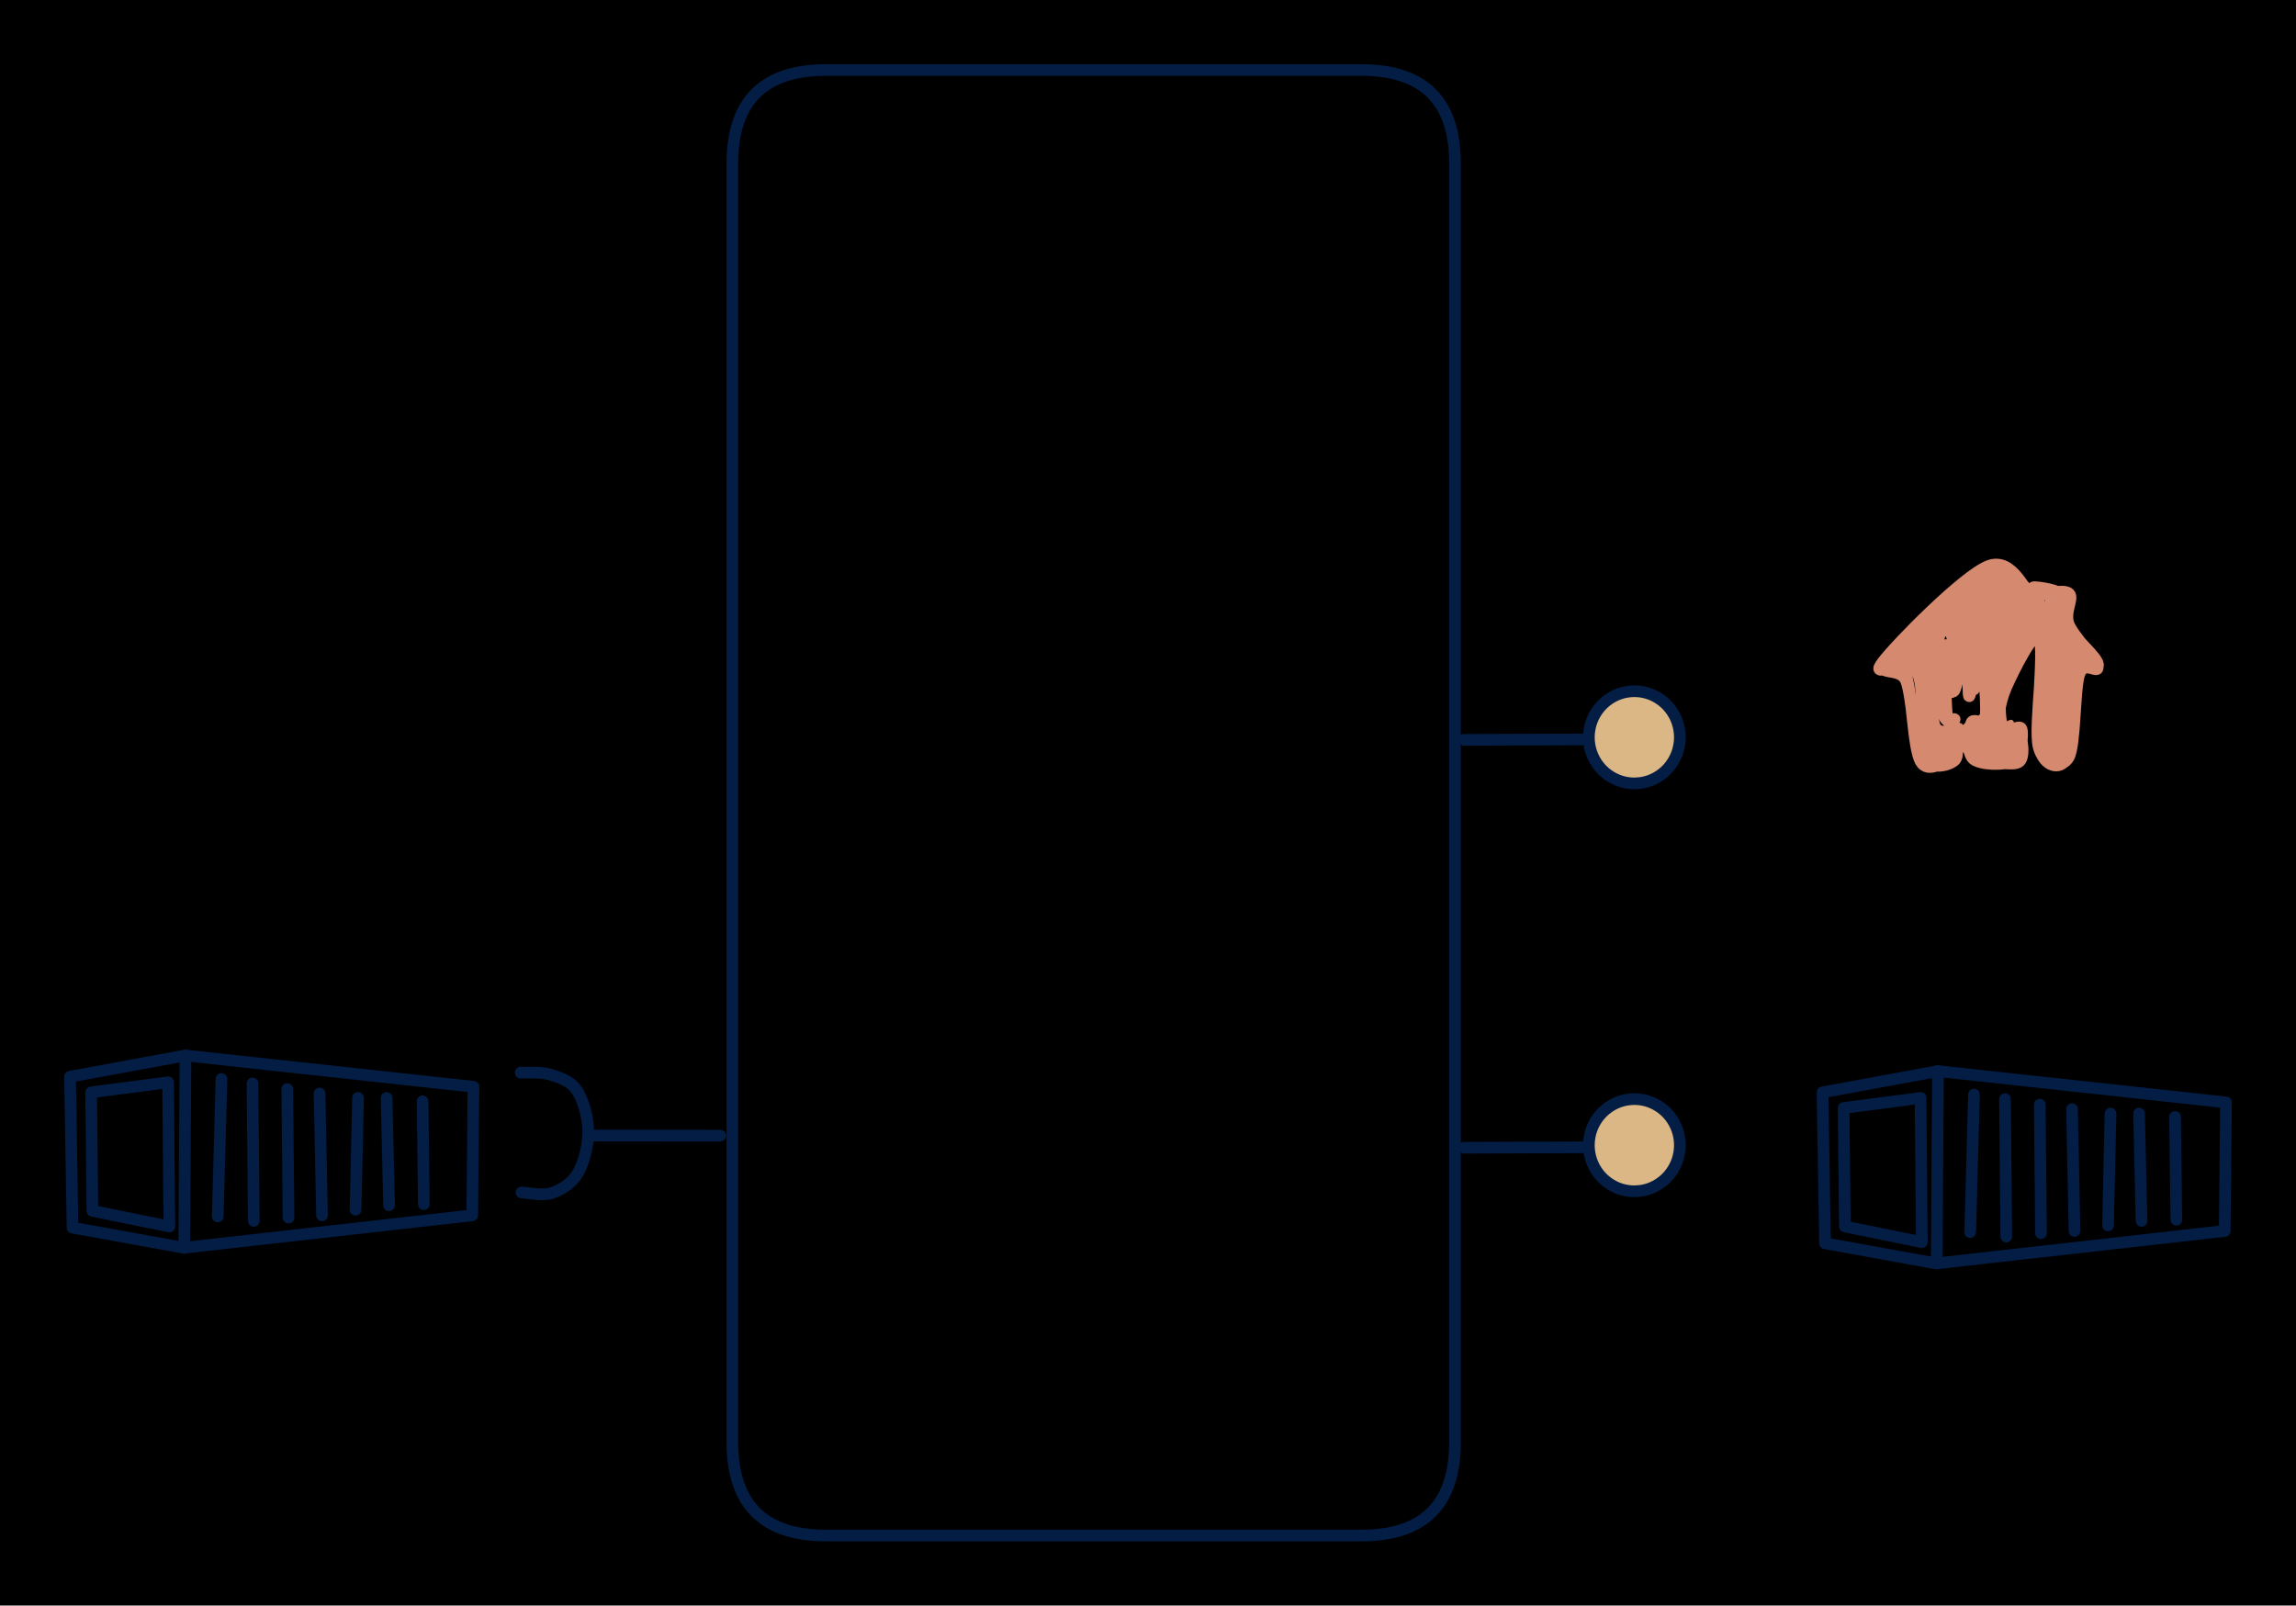
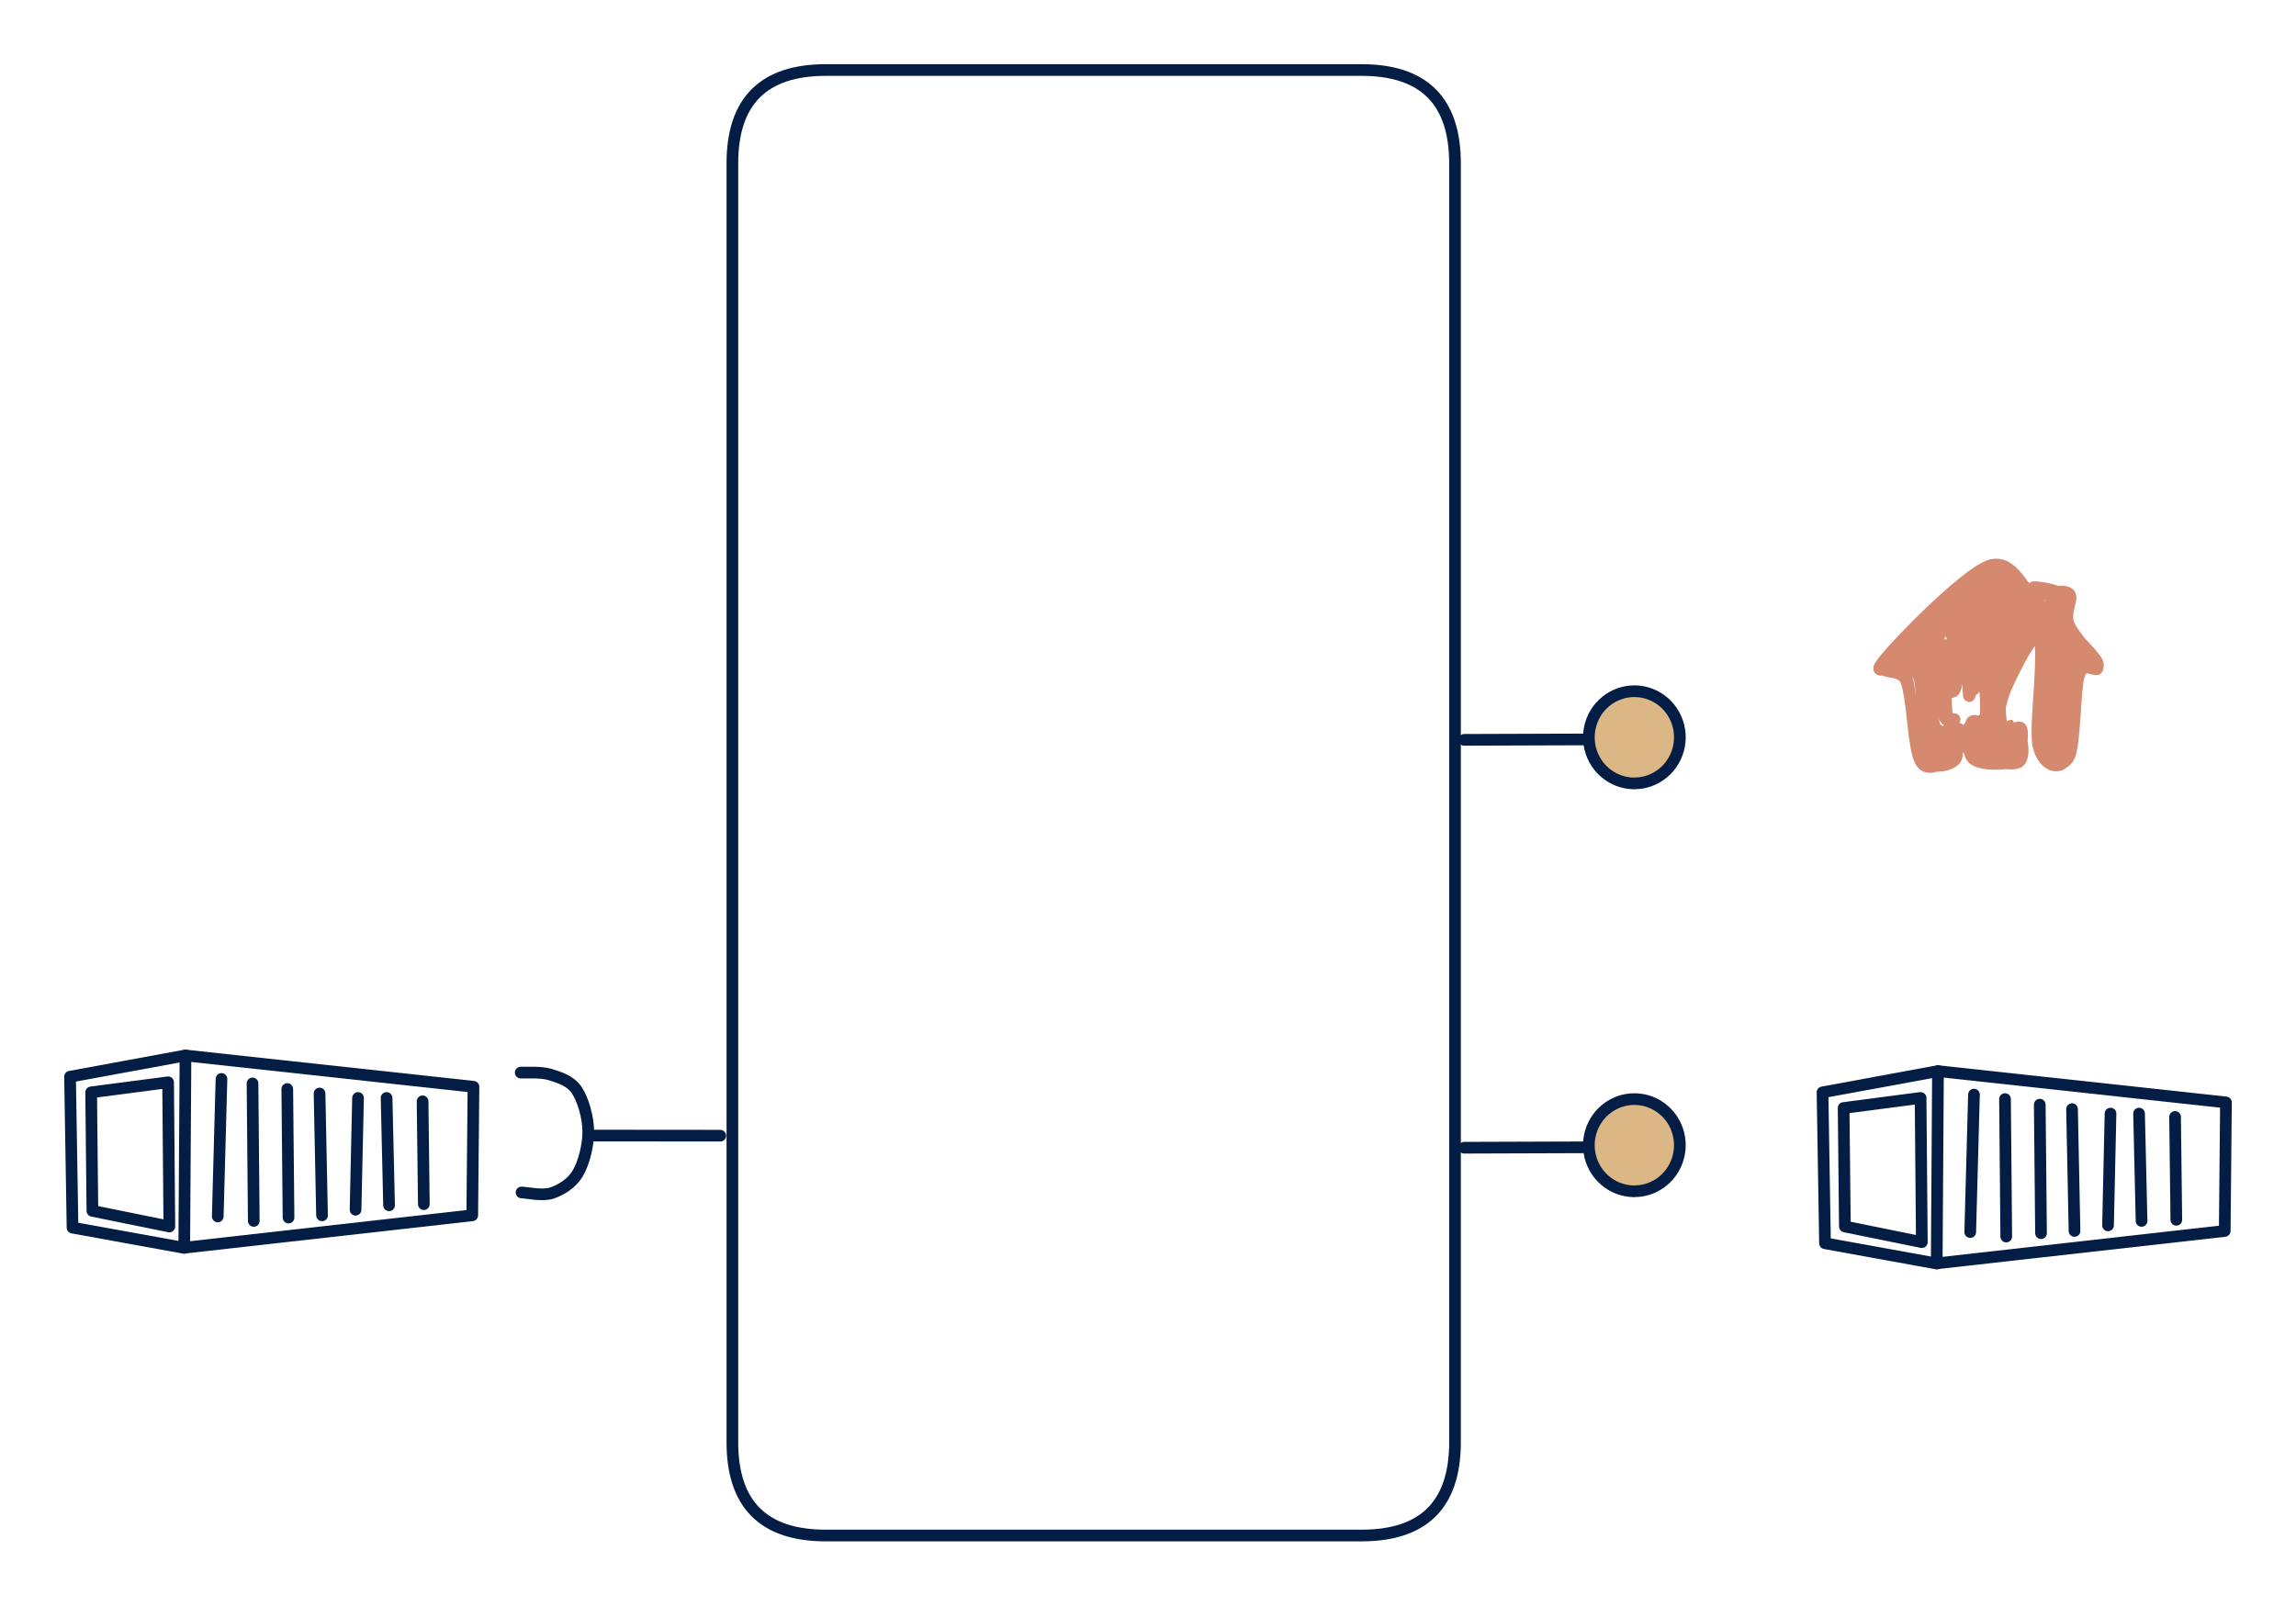
<svg xmlns="http://www.w3.org/2000/svg" version="1.1" viewBox="975.944 3767.997 786.733 550.24" width="786.733" height="550.24">
-   <rect x="975.944" y="3767.997" width="786.733" height="550.24" fill="#000000" />
  <g stroke-linecap="round">
    <g transform="translate(1007.175 4142.365) rotate(0 13.39865 21.26245)">
      <path d="M0 0 C0.14 13.05, 0.27 26.09, 0.43 40.61 M0 0 C0.12 11.1, 0.23 22.21, 0.43 40.61 M0.43 40.61 C9.72 42.5, 19.01 44.39, 26.8 45.97 M0.43 40.61 C8.9 42.33, 17.37 44.06, 26.8 45.97 M26.8 45.97 C26.7 34.85, 26.61 23.72, 26.37 -3.45 M26.8 45.97 C26.66 30.57, 26.53 15.17, 26.37 -3.45 M26.37 -3.45 C17.07 -2.23, 7.77 -1.02, 0 0 M26.37 -3.45 C19.77 -2.58, 13.17 -1.72, 0 0" stroke="#031d44" stroke-width="4" fill="none" />
    </g>
  </g>
  <g stroke-linecap="round">
    <g transform="translate(999.9442 4137.001) rotate(0 19.77896 25.68963)">
      <path d="M0 0 C0.18 10.74, 0.35 21.47, 0.85 51.72 M0 0 C0.23 13.73, 0.45 27.46, 0.85 51.72 M0.85 51.72 C10.06 53.39, 19.26 55.06, 39.13 58.66 M0.85 51.72 C13.91 54.09, 26.97 56.45, 39.13 58.66 M39.13 58.66 C39.29 34.92, 39.44 11.18, 39.56 -7.28 M39.13 58.66 C39.26 38.31, 39.4 17.96, 39.56 -7.28 M39.56 -7.28 C30.01 -5.52, 20.47 -3.77, 0 0 M39.56 -7.28 C23.81 -4.38, 8.06 -1.48, 0 0" stroke="#031d44" stroke-width="4" fill="none" />
    </g>
  </g>
  <g stroke-linecap="round">
    <g transform="translate(1039.502 4129.722) rotate(0 49.12839 32.94722)">
      <path d="M0 0 C22.48 2.44, 44.96 4.89, 98.68 10.73 M0 0 C31.76 3.45, 63.53 6.91, 98.68 10.73 M98.68 10.73 C98.56 23.38, 98.44 36.04, 98.26 54.78 M98.68 10.73 C98.51 28.15, 98.35 45.58, 98.26 54.78 M98.26 54.78 C68.02 58.19, 37.77 61.59, -0.43 65.89 M98.26 54.78 C62.83 58.77, 27.4 62.76, -0.43 65.89" stroke="#031d44" stroke-width="4" fill="none" />
    </g>
  </g>
  <g stroke-linecap="round">
    <g transform="translate(1051.837 4137.767) rotate(0 -0.6380311 23.56109)">
      <path d="M0 0 C-0.4 14.95, -0.81 29.9, -1.28 47.12 M0 0 C-0.5 18.61, -1.01 37.22, -1.28 47.12" stroke="#031d44" stroke-width="4" fill="none" />
    </g>
  </g>
  <g stroke-linecap="round">
    <g transform="translate(1062.471 4139.3) rotate(0 0.212677 23.56109)">
      <path d="M0 0 C0.11 11.79, 0.21 23.57, 0.43 47.12 M0 0 C0.13 14.11, 0.25 28.21, 0.43 47.12" stroke="#031d44" stroke-width="4" fill="none" />
    </g>
  </g>
  <g stroke-linecap="round">
    <g transform="translate(1074.381 4141.215) rotate(0 0.212677 22.02866)">
      <path d="M0 0 C0.17 17.31, 0.33 34.61, 0.43 44.06 M0 0 C0.13 13.63, 0.26 27.25, 0.43 44.06" stroke="#031d44" stroke-width="4" fill="none" />
    </g>
  </g>
  <g stroke-linecap="round">
    <g transform="translate(1085.44 4142.748) rotate(0 0.4253541 20.87934)">
      <path d="M0 0 C0.3 14.9, 0.61 29.81, 0.85 41.76 M0 0 C0.22 10.66, 0.43 21.33, 0.85 41.76" stroke="#031d44" stroke-width="4" fill="none" />
    </g>
  </g>
  <g stroke-linecap="round">
    <g transform="translate(1098.626 4144.28) rotate(0 -0.4253541 19.15536)">
      <path d="M0 0 C-0.3 13.5, -0.6 27, -0.85 38.31 M0 0 C-0.27 12.31, -0.55 24.62, -0.85 38.31" stroke="#031d44" stroke-width="4" fill="none" />
    </g>
  </g>
  <g stroke-linecap="round">
    <g transform="translate(1108.41 4144.28) rotate(0 0.4253541 18.38914)">
      <path d="M0 0 C0.2 8.84, 0.41 17.69, 0.85 36.78 M0 0 C0.29 12.55, 0.58 25.09, 0.85 36.78" stroke="#031d44" stroke-width="4" fill="none" />
    </g>
  </g>
  <g stroke-linecap="round">
    <g transform="translate(1120.745 4145.429) rotate(0 0.212677 17.62293)">
      <path d="M0 0 C0.12 10.12, 0.24 20.25, 0.43 35.25 M0 0 C0.17 13.94, 0.34 27.88, 0.43 35.25" stroke="#031d44" stroke-width="4" fill="none" />
    </g>
  </g>
  <g stroke-linecap="round" transform="translate(1226.896 3791.997) rotate(0 123.8051 251.1225)">
    <path d="M32 0 C98.54 0, 165.08 0, 215.61 0 M32 0 C77.51 0, 123.02 0, 215.61 0 M215.61 0 C236.94 0, 247.61 10.67, 247.61 32 M215.61 0 C236.94 0, 247.61 10.67, 247.61 32 M247.61 32 C247.61 137.75, 247.61 243.49, 247.61 470.24 M247.61 32 C247.61 206.5, 247.61 381, 247.61 470.24 M247.61 470.24 C247.61 491.58, 236.94 502.24, 215.61 502.24 M247.61 470.24 C247.61 491.58, 236.94 502.24, 215.61 502.24 M215.61 502.24 C177.41 502.24, 139.21 502.24, 32 502.24 M215.61 502.24 C148.2 502.24, 80.79 502.24, 32 502.24 M32 502.24 C10.67 502.24, 0 491.58, 0 470.24 M32 502.24 C10.67 502.24, 0 491.58, 0 470.24 M0 470.24 C0 356.49, 0 242.74, 0 32 M0 470.24 C0 370.67, 0 271.1, 0 32 M0 32 C0 10.67, 10.67 0, 32 0 M0 32 C0 10.67, 10.67 0, 32 0" stroke="#031d44" stroke-width="4" fill="none" />
  </g>
  <g stroke-linecap="round">
    <g transform="translate(1145.816 4144.886) rotate(269.5993 20.20242 11.50673)">
      <path d="M0 0 C-0.04 1.74, -1.34 7.21, -0.25 10.44 C0.83 13.66, 2.98 17.27, 6.52 19.37 C10.05 21.46, 16.21 23.05, 20.95 23.01 C25.69 22.98, 31.74 21.29, 34.97 19.13 C38.2 16.98, 39.33 13.27, 40.35 10.08 C41.37 6.89, 40.97 1.68, 41.09 0 M0 0 C-0.04 1.74, -1.34 7.21, -0.25 10.44 C0.83 13.66, 2.98 17.27, 6.52 19.37 C10.05 21.46, 16.21 23.05, 20.95 23.01 C25.69 22.98, 31.74 21.29, 34.97 19.13 C38.2 16.98, 39.33 13.27, 40.35 10.08 C41.37 6.89, 40.97 1.68, 41.09 0" stroke="#031d44" stroke-width="4" fill="none" />
    </g>
  </g>
  <g stroke-linecap="round">
    <g transform="translate(1200.722 4134.994) rotate(269.5993 -0.1761756 22.19813)">
      <path d="M0 0 C-0.06 7.4, -0.29 37, -0.35 44.4 M0 0 C-0.06 7.4, -0.29 37, -0.35 44.4" stroke="#031d44" stroke-width="4" fill="none" />
    </g>
  </g>
  <g stroke-linecap="round">
    <g transform="translate(1497.574 4001.168) rotate(90.96151 0.4103828 20.31395)">
      <path d="M0 0 C0.14 6.77, 0.68 33.86, 0.82 40.63 M0 0 C0.14 6.77, 0.68 33.86, 0.82 40.63" stroke="#031d44" stroke-width="4" fill="none" />
    </g>
  </g>
  <g stroke-linecap="round" transform="translate(1520.164 4005.088) rotate(90.96151 15.79974 15.59455)">
    <path d="M31.6 15.59 C31.6 16.5, 31.52 17.41, 31.36 18.3 C31.2 19.19, 30.96 20.08, 30.65 20.93 C30.33 21.78, 29.94 22.61, 29.48 23.39 C29.03 24.17, 28.49 24.93, 27.9 25.62 C27.32 26.31, 26.66 26.96, 25.96 27.54 C25.26 28.12, 24.49 28.65, 23.7 29.1 C22.91 29.55, 22.06 29.94, 21.2 30.25 C20.34 30.56, 19.44 30.8, 18.54 30.95 C17.64 31.11, 16.71 31.19, 15.8 31.19 C14.89 31.19, 13.96 31.11, 13.06 30.95 C12.16 30.8, 11.26 30.56, 10.4 30.25 C9.54 29.94, 8.69 29.55, 7.9 29.1 C7.11 28.65, 6.34 28.12, 5.64 27.54 C4.94 26.96, 4.28 26.31, 3.7 25.62 C3.11 24.93, 2.57 24.17, 2.12 23.39 C1.66 22.61, 1.27 21.78, 0.95 20.93 C0.64 20.08, 0.4 19.19, 0.24 18.3 C0.08 17.41, 0 16.5, 0 15.59 C0 14.69, 0.08 13.78, 0.24 12.89 C0.4 12, 0.64 11.11, 0.95 10.26 C1.27 9.41, 1.66 8.58, 2.12 7.8 C2.57 7.02, 3.11 6.26, 3.7 5.57 C4.28 4.88, 4.94 4.23, 5.64 3.65 C6.34 3.07, 7.11 2.54, 7.9 2.09 C8.69 1.64, 9.54 1.25, 10.4 0.94 C11.26 0.63, 12.16 0.39, 13.06 0.24 C13.96 0.08, 14.89 0, 15.8 0 C16.71 0, 17.64 0.08, 18.54 0.24 C19.44 0.39, 20.34 0.63, 21.2 0.94 C22.06 1.25, 22.91 1.64, 23.7 2.09 C24.49 2.54, 25.26 3.07, 25.96 3.65 C26.66 4.23, 27.32 4.88, 27.9 5.57 C28.49 6.26, 29.03 7.02, 29.48 7.8 C29.94 8.58, 30.33 9.41, 30.65 10.26 C30.96 11.11, 31.2 12, 31.36 12.89 C31.52 13.78, 31.56 15.14, 31.6 15.59 C31.64 16.05, 31.64 15.14, 31.6 15.59" stroke="none" stroke-width="0" fill="#dab785" />
    <path d="M31.6 15.59 C31.6 16.5, 31.52 17.41, 31.36 18.3 C31.2 19.19, 30.96 20.08, 30.65 20.93 C30.33 21.78, 29.94 22.61, 29.48 23.39 C29.03 24.17, 28.49 24.93, 27.9 25.62 C27.32 26.31, 26.66 26.96, 25.96 27.54 C25.26 28.12, 24.49 28.65, 23.7 29.1 C22.91 29.55, 22.06 29.94, 21.2 30.25 C20.34 30.56, 19.44 30.8, 18.54 30.95 C17.64 31.11, 16.71 31.19, 15.8 31.19 C14.89 31.19, 13.96 31.11, 13.06 30.95 C12.16 30.8, 11.26 30.56, 10.4 30.25 C9.54 29.94, 8.69 29.55, 7.9 29.1 C7.11 28.65, 6.34 28.12, 5.64 27.54 C4.94 26.96, 4.28 26.31, 3.7 25.62 C3.11 24.93, 2.57 24.17, 2.12 23.39 C1.66 22.61, 1.27 21.78, 0.95 20.93 C0.64 20.08, 0.4 19.19, 0.24 18.3 C0.08 17.41, 0 16.5, 0 15.59 C0 14.69, 0.08 13.78, 0.24 12.89 C0.4 12, 0.64 11.11, 0.95 10.26 C1.27 9.41, 1.66 8.58, 2.12 7.8 C2.57 7.02, 3.11 6.26, 3.7 5.57 C4.28 4.88, 4.94 4.23, 5.64 3.65 C6.34 3.07, 7.11 2.54, 7.9 2.09 C8.69 1.64, 9.54 1.25, 10.4 0.94 C11.26 0.63, 12.16 0.39, 13.06 0.24 C13.96 0.08, 14.89 0, 15.8 0 C16.71 0, 17.64 0.08, 18.54 0.24 C19.44 0.39, 20.34 0.63, 21.2 0.94 C22.06 1.25, 22.91 1.64, 23.7 2.09 C24.49 2.54, 25.26 3.07, 25.96 3.65 C26.66 4.23, 27.32 4.88, 27.9 5.57 C28.49 6.26, 29.03 7.02, 29.48 7.8 C29.94 8.58, 30.33 9.41, 30.65 10.26 C30.96 11.11, 31.2 12, 31.36 12.89 C31.52 13.78, 31.56 15.14, 31.6 15.59 C31.64 16.05, 31.64 15.14, 31.6 15.59" stroke="#031d44" stroke-width="4" fill="none" />
  </g>
  <g stroke-linecap="round">
    <g transform="translate(1497.574 4140.954) rotate(90.96151 0.4103828 20.31395)">
      <path d="M0 0 C0.14 6.77, 0.68 33.86, 0.82 40.63 M0 0 C0.14 6.77, 0.68 33.86, 0.82 40.63" stroke="#031d44" stroke-width="4" fill="none" />
    </g>
  </g>
  <g stroke-linecap="round" transform="translate(1520.164 4144.874) rotate(90.96151 15.79974 15.59455)">
    <path d="M31.6 15.59 C31.6 16.5, 31.52 17.41, 31.36 18.3 C31.2 19.19, 30.96 20.08, 30.65 20.93 C30.33 21.78, 29.94 22.61, 29.48 23.39 C29.03 24.17, 28.49 24.93, 27.9 25.62 C27.32 26.31, 26.66 26.96, 25.96 27.54 C25.26 28.12, 24.49 28.65, 23.7 29.1 C22.91 29.55, 22.06 29.94, 21.2 30.25 C20.34 30.56, 19.44 30.8, 18.54 30.95 C17.64 31.11, 16.71 31.19, 15.8 31.19 C14.89 31.19, 13.96 31.11, 13.06 30.95 C12.16 30.8, 11.26 30.56, 10.4 30.25 C9.54 29.94, 8.69 29.55, 7.9 29.1 C7.11 28.65, 6.34 28.12, 5.64 27.54 C4.94 26.96, 4.28 26.31, 3.7 25.62 C3.11 24.93, 2.57 24.17, 2.12 23.39 C1.66 22.61, 1.27 21.78, 0.95 20.93 C0.64 20.08, 0.4 19.19, 0.24 18.3 C0.08 17.41, 0 16.5, 0 15.59 C0 14.69, 0.08 13.78, 0.24 12.89 C0.4 12, 0.64 11.11, 0.95 10.26 C1.27 9.41, 1.66 8.58, 2.12 7.8 C2.57 7.02, 3.11 6.26, 3.7 5.57 C4.28 4.88, 4.94 4.23, 5.64 3.65 C6.34 3.07, 7.11 2.54, 7.9 2.09 C8.69 1.64, 9.54 1.25, 10.4 0.94 C11.26 0.63, 12.16 0.39, 13.06 0.24 C13.96 0.08, 14.89 0, 15.8 0 C16.71 0, 17.64 0.08, 18.54 0.24 C19.44 0.39, 20.34 0.63, 21.2 0.94 C22.06 1.25, 22.91 1.64, 23.7 2.09 C24.49 2.54, 25.26 3.07, 25.96 3.65 C26.66 4.23, 27.32 4.88, 27.9 5.57 C28.49 6.26, 29.03 7.02, 29.48 7.8 C29.94 8.58, 30.33 9.41, 30.65 10.26 C30.96 11.11, 31.2 12, 31.36 12.89 C31.52 13.78, 31.56 15.14, 31.6 15.59 C31.64 16.05, 31.64 15.14, 31.6 15.59" stroke="none" stroke-width="0" fill="#dab785" />
    <path d="M31.6 15.59 C31.6 16.5, 31.52 17.41, 31.36 18.3 C31.2 19.19, 30.96 20.08, 30.65 20.93 C30.33 21.78, 29.94 22.61, 29.48 23.39 C29.03 24.17, 28.49 24.93, 27.9 25.62 C27.32 26.31, 26.66 26.96, 25.96 27.54 C25.26 28.12, 24.49 28.65, 23.7 29.1 C22.91 29.55, 22.06 29.94, 21.2 30.25 C20.34 30.56, 19.44 30.8, 18.54 30.95 C17.64 31.11, 16.71 31.19, 15.8 31.19 C14.89 31.19, 13.96 31.11, 13.06 30.95 C12.16 30.8, 11.26 30.56, 10.4 30.25 C9.54 29.94, 8.69 29.55, 7.9 29.1 C7.11 28.65, 6.34 28.12, 5.64 27.54 C4.94 26.96, 4.28 26.31, 3.7 25.62 C3.11 24.93, 2.57 24.17, 2.12 23.39 C1.66 22.61, 1.27 21.78, 0.95 20.93 C0.64 20.08, 0.4 19.19, 0.24 18.3 C0.08 17.41, 0 16.5, 0 15.59 C0 14.69, 0.08 13.78, 0.24 12.89 C0.4 12, 0.64 11.11, 0.95 10.26 C1.27 9.41, 1.66 8.58, 2.12 7.8 C2.57 7.02, 3.11 6.26, 3.7 5.57 C4.28 4.88, 4.94 4.23, 5.64 3.65 C6.34 3.07, 7.11 2.54, 7.9 2.09 C8.69 1.64, 9.54 1.25, 10.4 0.94 C11.26 0.63, 12.16 0.39, 13.06 0.24 C13.96 0.08, 14.89 0, 15.8 0 C16.71 0, 17.64 0.08, 18.54 0.24 C19.44 0.39, 20.34 0.63, 21.2 0.94 C22.06 1.25, 22.91 1.64, 23.7 2.09 C24.49 2.54, 25.26 3.07, 25.96 3.65 C26.66 4.23, 27.32 4.88, 27.9 5.57 C28.49 6.26, 29.03 7.02, 29.48 7.8 C29.94 8.58, 30.33 9.41, 30.65 10.26 C30.96 11.11, 31.2 12, 31.36 12.89 C31.52 13.78, 31.56 15.14, 31.6 15.59 C31.64 16.05, 31.64 15.14, 31.6 15.59" stroke="#031d44" stroke-width="4" fill="none" />
  </g>
  <g stroke-linecap="round">
    <g transform="translate(1645.384 4015.984) rotate(0 11.96183 -19.81544)" fill-rule="evenodd">
      <path d="M1.81 0.88 C2.44 2.76, 4.06 7.26, 1.75 9.13 C-0.56 11.01, -9.49 16.18, -12.07 12.14 C-14.65 8.09, -11.9 -9.41, -13.73 -15.14 C-15.56 -20.87, -27.32 -15.87, -23.04 -22.25 C-18.75 -28.62, 3.09 -50.11, 11.96 -53.38 C20.83 -56.65, 27.23 -42.93, 30.21 -41.88 C33.19 -40.82, 28.72 -46.45, 29.84 -47.06 C30.97 -47.67, 35.32 -47.81, 36.95 -45.53 C38.58 -43.26, 37.44 -37.32, 39.62 -33.4 C41.8 -29.47, 49.94 -24.6, 50.03 -21.97 C50.12 -19.34, 42.33 -23.29, 40.17 -17.63 C38.01 -11.97, 38.8 7.66, 37.09 11.98 C35.37 16.29, 31.45 15.23, 29.86 8.24 C28.28 1.25, 29.42 -26.14, 27.55 -29.99 C25.69 -33.83, 20.73 -19.78, 18.67 -14.81 C16.62 -9.84, 14.91 -2.5, 15.21 -0.17 C15.5 2.15, 19.35 -2.74, 20.44 -0.86 C21.53 1.03, 24.07 9.08, 21.76 11.14 C19.46 13.2, 8.87 13.47, 6.62 11.5 C4.37 9.53, 7.82 1.57, 8.25 -0.66 C8.68 -2.9, 9.02 2.75, 9.2 -1.93 C9.39 -6.62, 10.19 -27.2, 9.37 -28.78 C8.56 -30.36, 5.25 -11.73, 4.29 -11.4 C3.33 -11.08, 4.22 -27.19, 3.62 -26.81 C3.03 -26.43, 1.78 -8.64, 0.7 -9.14 C-0.38 -9.65, -1.89 -30.92, -2.85 -29.86 C-3.81 -28.8, -5.14 -7.85, -5.06 -2.78 C-4.98 2.28, -3.37 0.33, -2.37 0.54" stroke="none" stroke-width="0" fill="#d5896f" fill-rule="evenodd" />
      <path d="M-0.35 -0.6 C-0.15 1.58, 2.3 10.3, 0.53 12.34 C-1.23 14.39, -8.15 16.15, -10.94 11.68 C-13.74 7.22, -14.19 -8.85, -16.22 -14.44 C-18.25 -20.04, -27.65 -15.53, -23.12 -21.9 C-18.59 -28.27, 2.53 -48.98, 10.96 -52.66 C19.39 -56.34, 24.68 -44.97, 27.46 -43.99 C30.23 -43, 25.88 -46.8, 27.59 -46.76 C29.29 -46.71, 35.75 -45.99, 37.69 -43.74 C39.62 -41.49, 37.24 -37.15, 39.2 -33.23 C41.16 -29.31, 49.15 -22.99, 49.45 -20.22 C49.75 -17.45, 42.82 -21.99, 41.01 -16.63 C39.21 -11.26, 40.57 7.85, 38.62 11.97 C36.67 16.09, 30.86 14.97, 29.3 8.11 C27.75 1.25, 31.29 -25.52, 29.28 -29.17 C27.27 -32.82, 19.33 -18.88, 17.24 -13.79 C15.16 -8.69, 15.76 -1.22, 16.76 1.38 C17.76 3.99, 22.62 -0.05, 23.23 1.83 C23.85 3.71, 23.19 10.96, 20.43 12.67 C17.68 14.38, 9.11 14.22, 6.7 12.09 C4.3 9.97, 5.28 2.41, 5.99 -0.1 C6.7 -2.6, 10.49 1.8, 10.98 -2.93 C11.47 -7.66, 9.61 -27.01, 8.93 -28.47 C8.24 -29.93, 7.82 -11.65, 6.88 -11.69 C5.94 -11.73, 4.53 -28.84, 3.29 -28.69 C2.05 -28.54, 0.14 -11.07, -0.57 -10.78 C-1.28 -10.49, -0.42 -27.95, -0.95 -26.95 C-1.49 -25.95, -3.96 -9.35, -3.78 -4.79 C-3.6 -0.23, -0.42 -0.58, 0.14 0.4 M1.67 1.71 C1.75 3.64, 1.66 8.96, -0.5 10.84 C-2.67 12.72, -8.67 17.56, -11.32 12.97 C-13.97 8.38, -14.24 -11.01, -16.41 -16.68 C-18.58 -22.35, -29.03 -14.85, -24.34 -21.05 C-19.64 -27.26, 3.07 -50.41, 11.77 -53.94 C20.46 -57.46, 24.85 -43.87, 27.83 -42.22 C30.8 -40.57, 27.67 -43.66, 29.63 -44.05 C31.59 -44.43, 37.95 -46.18, 39.58 -44.52 C41.21 -42.85, 37.77 -38.23, 39.39 -34.07 C41.01 -29.9, 48.68 -22.41, 49.28 -19.53 C49.88 -16.65, 44.64 -21.99, 42.99 -16.81 C41.34 -11.62, 41.72 7.47, 39.39 11.57 C37.07 15.67, 30.66 14.68, 29.06 7.77 C27.45 0.86, 31.61 -26.54, 29.76 -29.9 C27.91 -33.26, 20.32 -17.78, 17.94 -12.38 C15.57 -6.98, 14.79 0, 15.51 2.49 C16.23 4.98, 21.14 0.75, 22.25 2.55 C23.35 4.35, 24.73 11.94, 22.13 13.28 C19.53 14.63, 9.56 12.47, 6.65 10.62 C3.73 8.76, 3.82 4.65, 4.65 2.14 C5.48 -0.36, 10.93 0.31, 11.63 -4.41 C12.34 -9.14, 9.92 -25.38, 8.86 -26.21 C7.81 -27.04, 5.98 -8.91, 5.29 -9.38 C4.61 -9.84, 5.64 -28.71, 4.75 -28.99 C3.87 -29.28, 1.24 -11.45, -0.01 -11.1 C-1.25 -10.74, -2.3 -28.17, -2.69 -26.88 C-3.09 -25.6, -2.87 -7.61, -2.37 -3.37 C-1.87 0.86, -0.25 -2.1, 0.32 -1.48" stroke="#d5896f" stroke-width="4" fill="none" />
    </g>
  </g>
  <g stroke-linecap="round">
    <g transform="translate(1607.67 4147.725) rotate(0 13.39865 21.26245)">
      <path d="M0 0 C0.12 11.61, 0.24 23.22, 0.43 40.61 M0 0 C0.16 15.15, 0.32 30.29, 0.43 40.61 M0.43 40.61 C7.94 42.14, 15.46 43.67, 26.8 45.97 M0.43 40.61 C9.37 42.43, 18.31 44.25, 26.8 45.97 M26.8 45.97 C26.69 33.76, 26.59 21.55, 26.37 -3.45 M26.8 45.97 C26.65 28.32, 26.49 10.66, 26.37 -3.45 M26.37 -3.45 C18.64 -2.44, 10.92 -1.43, 0 0 M26.37 -3.45 C19.15 -2.5, 11.93 -1.56, 0 0" stroke="#031d44" stroke-width="4" fill="none" />
    </g>
  </g>
  <g stroke-linecap="round">
    <g transform="translate(1600.439 4142.361) rotate(0 19.77896 25.68963)">
      <path d="M0 0 C0.31 18.7, 0.62 37.4, 0.85 51.72 M0 0 C0.22 13.62, 0.45 27.23, 0.85 51.72 M0.85 51.72 C8.82 53.16, 16.78 54.61, 39.13 58.66 M0.85 51.72 C14.91 54.27, 28.96 56.81, 39.13 58.66 M39.13 58.66 C39.26 38.83, 39.39 19.01, 39.56 -7.28 M39.13 58.66 C39.28 35.7, 39.43 12.73, 39.56 -7.28 M39.56 -7.28 C24.95 -4.59, 10.35 -1.9, 0 0 M39.56 -7.28 C24.51 -4.51, 9.46 -1.74, 0 0" stroke="#031d44" stroke-width="4" fill="none" />
    </g>
  </g>
  <g stroke-linecap="round">
    <g transform="translate(1639.997 4135.082) rotate(0 49.12839 32.94722)">
      <path d="M0 0 C22.77 2.48, 45.54 4.95, 98.68 10.73 M0 0 C21.06 2.29, 42.13 4.58, 98.68 10.73 M98.68 10.73 C98.59 20.48, 98.49 30.23, 98.26 54.78 M98.68 10.73 C98.56 22.92, 98.45 35.1, 98.26 54.78 M98.26 54.78 C63.97 58.64, 29.68 62.51, -0.43 65.89 M98.26 54.78 C72.32 57.7, 46.37 60.63, -0.43 65.89" stroke="#031d44" stroke-width="4" fill="none" />
    </g>
  </g>
  <g stroke-linecap="round">
    <g transform="translate(1652.332 4143.128) rotate(0 -0.6380311 23.56109)">
      <path d="M0 0 C-0.43 16.04, -0.87 32.07, -1.28 47.12 M0 0 C-0.26 9.57, -0.52 19.14, -1.28 47.12" stroke="#031d44" stroke-width="4" fill="none" />
    </g>
  </g>
  <g stroke-linecap="round">
    <g transform="translate(1662.966 4144.66) rotate(0 0.212677 23.56109)">
      <path d="M0 0 C0.09 9.63, 0.17 19.25, 0.43 47.12 M0 0 C0.17 18.67, 0.34 37.35, 0.43 47.12" stroke="#031d44" stroke-width="4" fill="none" />
    </g>
  </g>
  <g stroke-linecap="round">
    <g transform="translate(1674.876 4146.576) rotate(0 0.212677 22.02866)">
      <path d="M0 0 C0.11 11.32, 0.22 22.64, 0.43 44.06 M0 0 C0.1 10.5, 0.2 21.01, 0.43 44.06" stroke="#031d44" stroke-width="4" fill="none" />
    </g>
  </g>
  <g stroke-linecap="round">
    <g transform="translate(1685.935 4148.108) rotate(0 0.4253541 20.87934)">
      <path d="M0 0 C0.18 8.6, 0.35 17.19, 0.85 41.76 M0 0 C0.22 10.57, 0.43 21.14, 0.85 41.76" stroke="#031d44" stroke-width="4" fill="none" />
    </g>
  </g>
  <g stroke-linecap="round">
    <g transform="translate(1699.121 4149.64) rotate(0 -0.4253541 19.15536)">
      <path d="M0 0 C-0.24 10.92, -0.48 21.84, -0.85 38.31 M0 0 C-0.29 12.99, -0.58 25.99, -0.85 38.31" stroke="#031d44" stroke-width="4" fill="none" />
    </g>
  </g>
  <g stroke-linecap="round">
    <g transform="translate(1708.904 4149.64) rotate(0 0.4253541 18.38914)">
      <path d="M0 0 C0.18 7.65, 0.35 15.3, 0.85 36.78 M0 0 C0.31 13.5, 0.62 27, 0.85 36.78" stroke="#031d44" stroke-width="4" fill="none" />
    </g>
  </g>
  <g stroke-linecap="round">
    <g transform="translate(1721.239 4150.79) rotate(0 0.212677 17.62293)">
      <path d="M0 0 C0.09 7.8, 0.19 15.6, 0.43 35.25 M0 0 C0.12 9.75, 0.24 19.5, 0.43 35.25" stroke="#031d44" stroke-width="4" fill="none" />
    </g>
  </g>
</svg>
